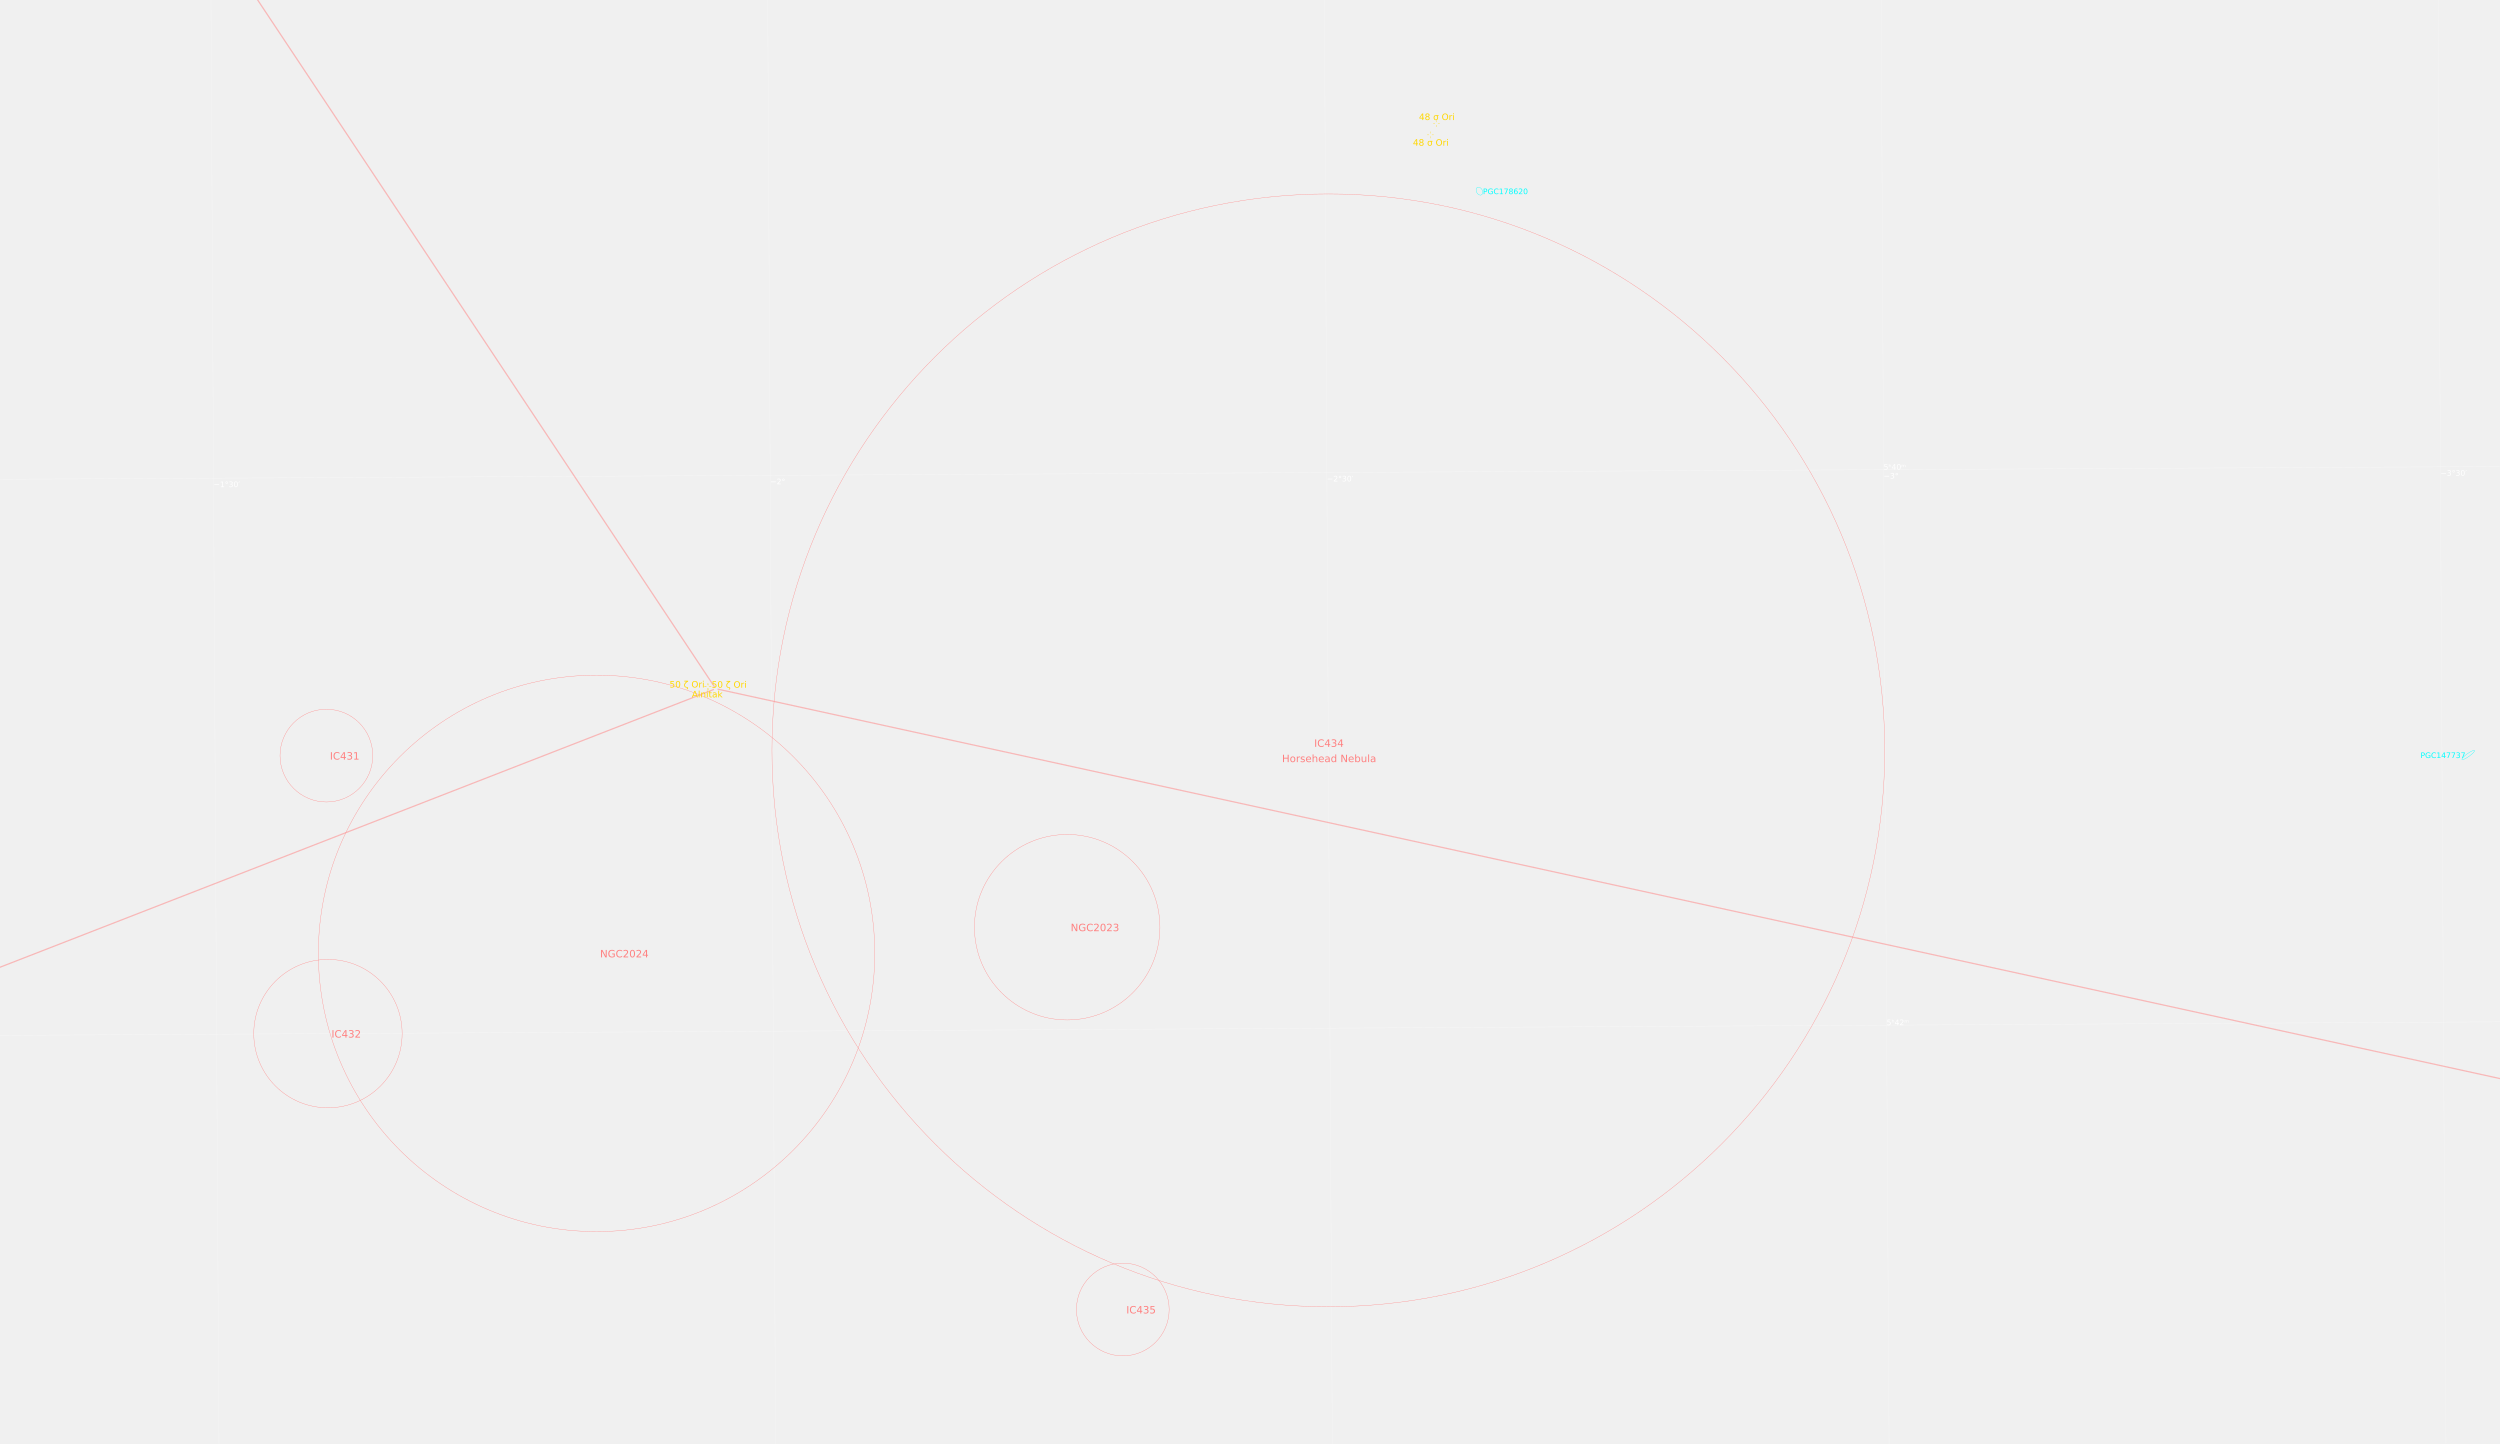
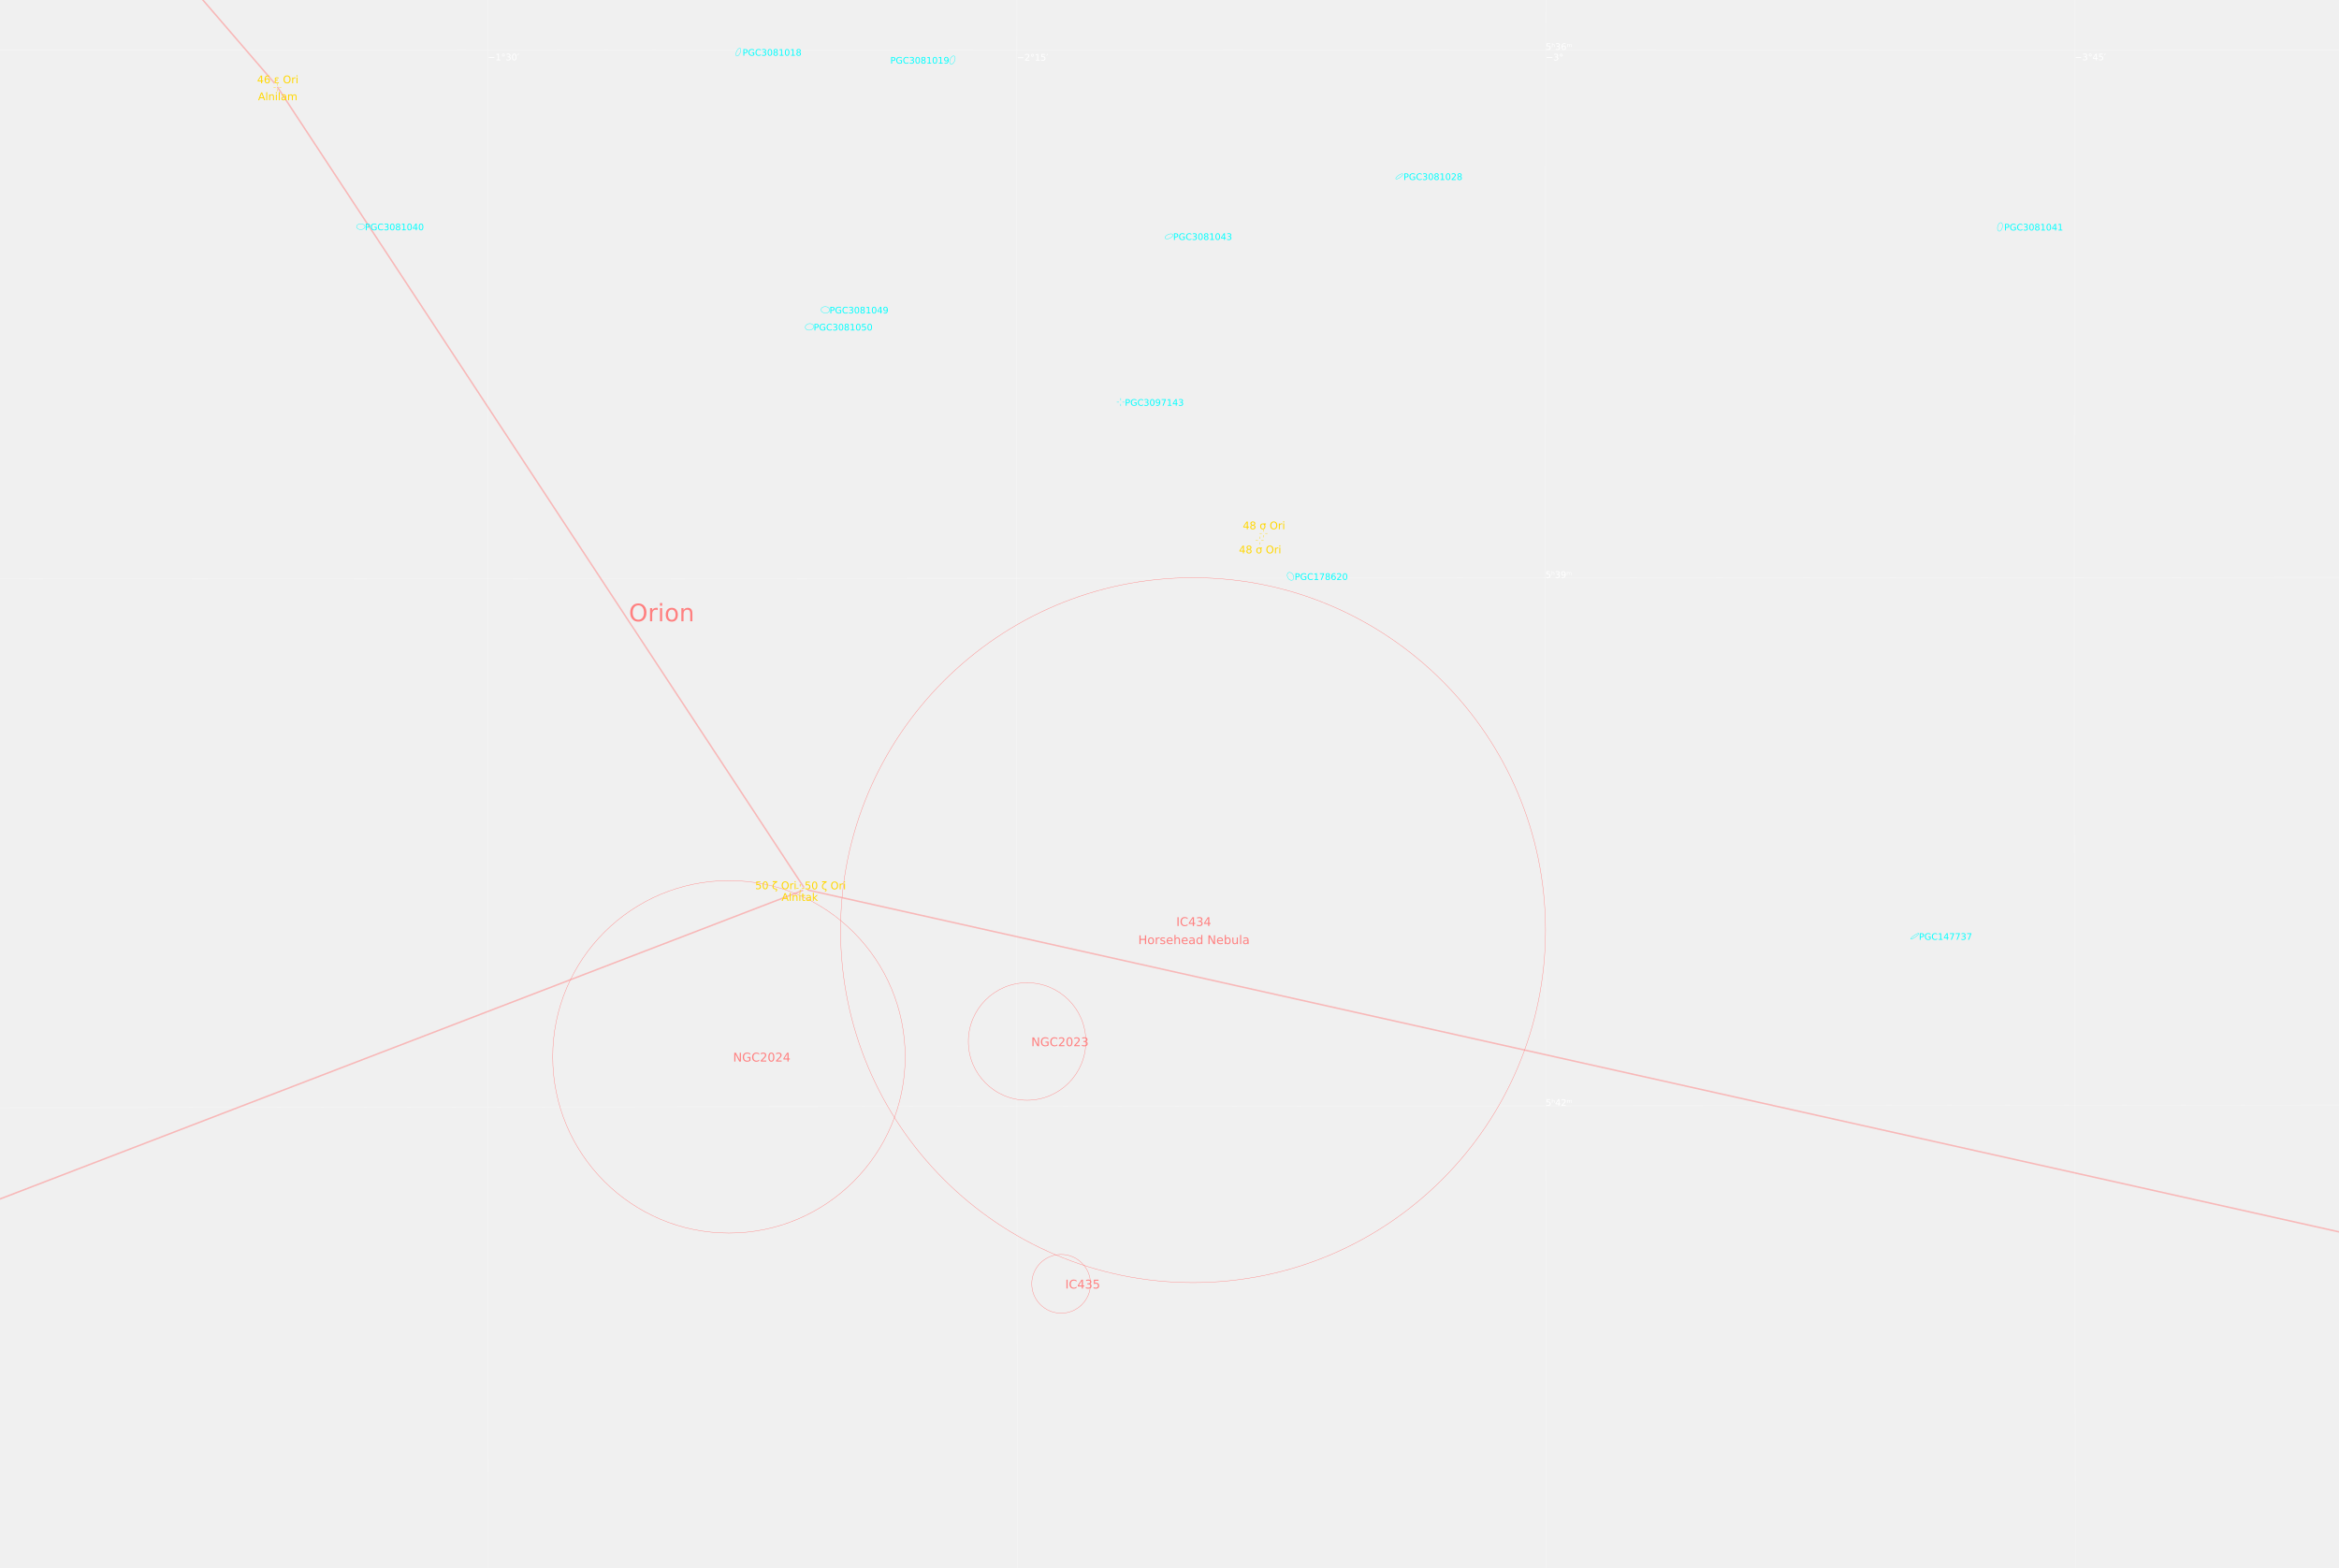
- <svg xmlns="http://www.w3.org/2000/svg" viewBox="0 0 7846 4529" version="1.2" baseProfile="tiny">
+ <svg xmlns="http://www.w3.org/2000/svg" viewBox="0 0 6212 4164" version="1.2" baseProfile="tiny">
  <defs>
</defs>
  <g fill="none" stroke="black" stroke-width="1" fill-rule="evenodd" stroke-linecap="square" stroke-linejoin="bevel">
    <g fill="none" stroke="#000000" stroke-opacity="1" stroke-width="1" stroke-linecap="square" stroke-linejoin="bevel" transform="matrix(1,0,0,1,0,0)" font-family="SF Pro Text" font-size="12" font-weight="400" font-style="normal">
</g>
    <g fill="none" stroke="#ffffff" stroke-opacity="0.502" stroke-width="1" stroke-linecap="square" stroke-linejoin="miter" stroke-miterlimit="2" transform="matrix(1,0,0,1,0,0)" font-family="SF Pro Text" font-size="12" font-weight="400" font-style="normal">
-       <polyline fill="none" vector-effect="none" points="9398.9,-286.161 9402.09,400.531 9405.45,1087.17 9408.97,1773.76 9412.65,2460.33 9416.5,3146.89 9420.52,3833.45 9424.7,4520.04 " />
-       <polyline fill="none" vector-effect="none" points="7650.41,-277.827 7653.68,409.091 7657.1,1095.95 7660.66,1782.77 7664.37,2469.57 7668.22,3156.35 7672.21,3843.15 7676.35,4529.96 " />
-       <polyline fill="none" vector-effect="none" points="5902.62,-269.497 5905.98,417.648 5909.46,1104.73 5913.06,1791.78 5916.79,2478.8 5920.64,3165.81 5924.62,3852.83 5928.72,4539.88 " />
-       <polyline fill="none" vector-effect="none" points="4155.28,-261.168 4158.72,426.202 4162.27,1113.52 4165.91,1800.79 4169.66,2488.03 4173.52,3175.27 4177.47,3862.52 4181.53,4549.79 " />
-       <polyline fill="none" vector-effect="none" points="2408.12,-252.841 2411.65,434.756 2415.25,1122.29 2418.94,1809.79 2422.71,2497.27 2426.57,3184.73 2430.5,3872.21 2434.52,4559.7 " />
-       <polyline fill="none" vector-effect="none" points="660.879,-244.513 664.486,443.31 668.156,1131.08 671.887,1818.8 675.68,2506.5 679.535,3194.19 683.452,3881.89 687.431,4569.61 " />
-       <polyline fill="none" vector-effect="none" points="9398.9,-286.161 8725.22,-282.95 8051.67,-279.74 7378.23,-276.53 6704.89,-273.32 6031.64,-270.112 5358.46,-266.903 4685.33,-263.695 4012.24,-260.486 3339.17,-257.278 2666.11,-254.07 1993.04,-250.862 1319.95,-247.654 646.825,-244.446 -26.354,-241.237 " />
-       <polyline fill="none" vector-effect="none" points="9407.32,1456.22 8733.7,1459.65 8060.22,1463.08 7386.85,1466.51 6713.58,1469.94 6040.39,1473.37 5367.27,1476.8 4694.21,1480.23 4021.18,1483.66 3348.18,1487.09 2675.18,1490.52 2002.18,1493.95 1329.16,1497.38 656.101,1500.81 -17.011,1504.24 " />
-       <polyline fill="none" vector-effect="none" points="9416.8,3198.39 8743.2,3202.04 8069.73,3205.7 7396.37,3209.35 6723.11,3213 6049.94,3216.65 5376.84,3220.3 4703.79,3223.95 4030.78,3227.6 3357.79,3231.25 2684.81,3234.9 2011.83,3238.55 1338.82,3242.2 665.775,3245.86 -7.323,3249.51 " />
+       <polyline fill="none" vector-effect="none" points="6918.43,-1269.48 6917.66,-907.202 6916.99,-544.991 6916.39,-182.835 6915.87,179.275 6915.4,541.348 6915.03,903.395 6914.76,1265.43 6914.62,1627.45 6914.63,1989.49 6914.82,2351.54 6915.19,2713.63 6915.72,3075.75 6916.34,3437.9 6917.01,3800.08 6917.72,4162.3 " />
+       <polyline fill="none" vector-effect="none" points="5512.12,-1270.15 5511.46,-907.679 5510.87,-545.276 5510.34,-182.933 5509.89,179.371 5509.54,541.644 5509.26,903.885 5509.06,1266.1 5508.96,1628.31 5509,1990.52 5509.2,2352.74 5509.58,2715 5510.1,3077.3 5510.72,3439.64 5511.39,3802.02 5512.05,4164.45 " />
+       <polyline fill="none" vector-effect="none" points="4106.72,-1270.67 4106.23,-907.946 4105.8,-545.304 4105.43,-182.734 4105.1,179.772 4104.83,542.222 4104.63,904.625 4104.5,1266.99 4104.46,1629.33 4104.5,1991.66 4104.64,2353.99 4104.87,2716.34 4105.18,3078.73 4105.55,3441.18 4105.99,3803.7 4106.51,4166.28 " />
+       <polyline fill="none" vector-effect="none" points="2701.56,-1271.28 2701.26,-908.279 2701.02,-545.362 2700.82,-182.541 2700.62,180.188 2700.43,542.829 2700.28,905.388 2700.19,1267.89 2700.18,1630.36 2700.23,1992.81 2700.37,2355.25 2700.58,2717.7 2700.85,3080.19 2701.19,3442.72 2701.57,3805.33 2701.99,4168.06 " />
+       <polyline fill="none" vector-effect="none" points="1295.93,-1272.5 1295.77,-909.363 1295.66,-546.325 1295.61,-183.38 1295.54,179.609 1295.46,542.634 1295.42,905.544 1295.43,1268.36 1295.47,1631.13 1295.56,1993.89 1295.7,2356.64 1295.88,2719.4 1296.11,3082.19 1296.38,3445.04 1296.67,3807.98 1296.98,4171.03 " />
+       <polyline fill="none" vector-effect="none" points="6918.43,-1269.48 6554.01,-1269.67 6189.67,-1269.85 5825.39,-1270.02 5461.18,-1270.17 5097.03,-1270.32 4732.94,-1270.45 4368.9,-1270.57 4004.89,-1270.7 3640.88,-1270.84 3276.88,-1270.99 2912.84,-1271.16 2548.78,-1271.37 2184.68,-1271.64 1820.54,-1271.97 1456.36,-1272.33 1092.14,-1272.7 727.845,-1273.04 363.492,-1273.35 -0.918,-1273.64 " />
+       <polyline fill="none" vector-effect="none" points="6915.93,132.073 6551.64,132.077 6187.4,132.087 5823.15,132.1 5459.02,132.152 5095.01,132.233 4731.08,132.331 4367.2,132.438 4003.36,132.55 3639.53,132.662 3275.7,132.767 2911.85,132.86 2547.93,132.938 2183.85,133.028 1819.78,132.874 1455.91,132.403 1091.82,132.203 727.586,132.129 363.288,132.049 -0.995,131.968 " />
+       <polyline fill="none" vector-effect="none" points="6914.64,1533.06 6550.34,1533.25 6186.14,1533.45 5822.06,1533.67 5458.07,1533.91 5094.16,1534.15 4730.3,1534.41 4366.48,1534.67 4002.69,1534.94 3638.91,1535.2 3275.13,1535.47 2911.33,1535.72 2547.5,1535.95 2183.64,1536.16 1819.74,1536.34 1455.79,1536.49 1091.79,1536.63 727.71,1536.78 363.559,1536.91 -0.669,1537.05 " />
+       <polyline fill="none" vector-effect="none" points="6915.5,2934.12 6551.23,2934.5 6187.07,2934.89 5822.99,2935.27 5458.97,2935.66 5094.98,2936.04 4731.03,2936.41 4367.12,2936.76 4003.26,2937.1 3639.45,2937.43 3275.65,2937.78 2911.87,2938.18 2548.07,2938.61 2184.24,2939.08 1820.34,2939.58 1456.37,2940.08 1092.33,2940.59 728.219,2941.11 364.048,2941.62 -0.188,2942.13 " />
    </g>
    <g fill="none" stroke="#ff8080" stroke-opacity="0.502" stroke-width="4" stroke-linecap="square" stroke-linejoin="miter" stroke-miterlimit="2" transform="matrix(1,0,0,1,0,0)" font-family="DejaVu Sans" font-size="24" font-weight="400" font-style="normal">
-       <polyline fill="none" vector-effect="none" points="29396.9,8094.01 2253.98,2163.15 " />
-       <polyline fill="none" vector-effect="none" points="2238.71,2164.35 -30703.3,14983.7 " />
-       <polyline fill="none" vector-effect="none" points="2241.73,2154.79 -391.36,-1804.3 " />
+       <polyline fill="none" vector-effect="none" points="16662.9,5605.1 2146.4,2364.08 " />
+       <polyline fill="none" vector-effect="none" points="2131.13,2365.2 -15586.4,9175.91 " />
+       <polyline fill="none" vector-effect="none" points="2134.2,2355.65 737.613,232.475 " />
+       <polyline fill="none" vector-effect="none" points="727.998,219.728 -949.596,-1729.42 " />
    </g>
    <g fill="none" stroke="#ff8080" stroke-opacity="1" stroke-width="1" stroke-linecap="square" stroke-linejoin="miter" stroke-miterlimit="2" transform="matrix(1,0,0,1,0,0)" font-family="DejaVu Sans" font-size="64" font-weight="400" font-style="normal">
-       <ellipse cx="4168.93" cy="2354.89" rx="1746.24" ry="1746.24" />
-       <circle cx="3523.77" cy="4109.71" r="145.52" />
-       <circle cx="3349.21" cy="2909.96" r="291.04" />
-       <ellipse cx="1872.26" cy="2992.15" rx="873.121" ry="873.121" />
-       <ellipse cx="1029.25" cy="3243.88" rx="232.832" ry="232.832" />
-       <ellipse cx="1024.37" cy="2371.43" rx="145.52" ry="145.52" />
+       <ellipse cx="3168.52" cy="2470.43" rx="936.109" ry="936.109" />
+       <circle cx="2818.17" cy="3409.76" r="78.009" />
+       <circle cx="2727.78" cy="2766.12" r="156.018" />
+       <ellipse cx="1935.97" cy="2806.89" rx="468.055" ry="468.055" />
    </g>
    <g fill="none" stroke="#00ffff" stroke-opacity="1" stroke-width="1" stroke-linecap="square" stroke-linejoin="miter" stroke-miterlimit="2" transform="matrix(1,0,0,1,0,0)" font-family="DejaVu Sans" font-size="64" font-weight="400" font-style="normal">
</g>
-     <g fill="none" stroke="#00ffff" stroke-opacity="1" stroke-width="1" stroke-linecap="square" stroke-linejoin="miter" stroke-miterlimit="2" transform="matrix(-0.81612,0.577882,-0.577882,-0.81612,7746.36,2369.48)" font-family="DejaVu Sans" font-size="64" font-weight="400" font-style="normal">
-       <ellipse cx="0" cy="0" rx="24.208" ry="4.83" />
+     <g fill="none" stroke="#00ffff" stroke-opacity="1" stroke-width="1" stroke-linecap="square" stroke-linejoin="miter" stroke-miterlimit="2" transform="matrix(-0.241745,0.97034,-0.97034,-0.241745,5311.72,602.617)" font-family="DejaVu Sans" font-size="64" font-weight="400" font-style="normal">
+       <ellipse cx="0" cy="0" rx="11.556" ry="6.351" />
    </g>
    <g fill="none" stroke="#00ffff" stroke-opacity="1" stroke-width="1" stroke-linecap="square" stroke-linejoin="miter" stroke-miterlimit="2" transform="matrix(1,0,0,1,0,0)" font-family="DejaVu Sans" font-size="64" font-weight="400" font-style="normal">
</g>
-     <g fill="none" stroke="#00ffff" stroke-opacity="1" stroke-width="1" stroke-linecap="square" stroke-linejoin="miter" stroke-miterlimit="2" transform="matrix(0.473818,0.880623,-0.880623,0.473818,4642.99,599.823)" font-family="DejaVu Sans" font-size="64" font-weight="400" font-style="normal">
-       <ellipse cx="0" cy="0" rx="13.303" ry="9.418" />
+     <g fill="none" stroke="#00ffff" stroke-opacity="1" stroke-width="1" stroke-linecap="square" stroke-linejoin="miter" stroke-miterlimit="2" transform="matrix(-0.818595,0.574371,-0.574371,-0.818595,5085.29,2486.62)" font-family="DejaVu Sans" font-size="64" font-weight="400" font-style="normal">
+       <ellipse cx="0" cy="0" rx="12.977" ry="2.589" />
    </g>
    <g fill="none" stroke="#00ffff" stroke-opacity="1" stroke-width="1" stroke-linecap="square" stroke-linejoin="miter" stroke-miterlimit="2" transform="matrix(1,0,0,1,0,0)" font-family="DejaVu Sans" font-size="64" font-weight="400" font-style="normal">
</g>
+     <g fill="none" stroke="#00ffff" stroke-opacity="1" stroke-width="1" stroke-linecap="square" stroke-linejoin="miter" stroke-miterlimit="2" transform="matrix(-0.81908,0.573679,-0.573679,-0.81908,3716.35,468.53)" font-family="DejaVu Sans" font-size="64" font-weight="400" font-style="normal">
+       <ellipse cx="0" cy="0" rx="11.168" ry="3.451" />
+     </g>
+     <g fill="none" stroke="#00ffff" stroke-opacity="1" stroke-width="1" stroke-linecap="square" stroke-linejoin="miter" stroke-miterlimit="2" transform="matrix(1,0,0,1,0,0)" font-family="DejaVu Sans" font-size="64" font-weight="400" font-style="normal">
+ </g>
+     <g fill="none" stroke="#00ffff" stroke-opacity="1" stroke-width="1" stroke-linecap="square" stroke-linejoin="miter" stroke-miterlimit="2" transform="matrix(0.469975,0.88268,-0.88268,0.469975,3427.31,1530.68)" font-family="DejaVu Sans" font-size="64" font-weight="400" font-style="normal">
+       <ellipse cx="0" cy="0" rx="11.2" ry="7.929" />
+     </g>
+     <g fill="none" stroke="#00ffff" stroke-opacity="1" stroke-width="1" stroke-linecap="square" stroke-linejoin="miter" stroke-miterlimit="2" transform="matrix(1,0,0,1,0,0)" font-family="DejaVu Sans" font-size="64" font-weight="400" font-style="normal">
+ </g>
+     <g fill="none" stroke="#00ffff" stroke-opacity="1" stroke-width="1" stroke-linecap="square" stroke-linejoin="miter" stroke-miterlimit="2" transform="matrix(-0.913467,0.406912,-0.406912,-0.913467,3104.58,627.783)" font-family="DejaVu Sans" font-size="64" font-weight="400" font-style="normal">
+       <ellipse cx="0" cy="0" rx="11.176" ry="5.474" />
+     </g>
+     <g fill="none" stroke="#00ffff" stroke-opacity="1" stroke-width="1" stroke-linecap="square" stroke-linejoin="miter" stroke-miterlimit="2" transform="matrix(1,0,0,1,0,0)" font-family="DejaVu Sans" font-size="64" font-weight="400" font-style="normal">
+ </g>
+     <g fill="none" stroke="#00ffff" stroke-opacity="1" stroke-width="1" stroke-linecap="square" stroke-linejoin="miter" stroke-miterlimit="2" transform="matrix(-0.37461,0.927183,-0.927183,-0.37461,2529.45,159.455)" font-family="DejaVu Sans" font-size="64" font-weight="400" font-style="normal">
+       <ellipse cx="0" cy="0" rx="11.622" ry="6.387" />
+     </g>
+     <g fill="none" stroke="#00ffff" stroke-opacity="1" stroke-width="1" stroke-linecap="square" stroke-linejoin="miter" stroke-miterlimit="2" transform="matrix(1,0,0,1,0,0)" font-family="DejaVu Sans" font-size="64" font-weight="400" font-style="normal">
+ </g>
+     <g fill="none" stroke="#00ffff" stroke-opacity="1" stroke-width="1" stroke-linecap="square" stroke-linejoin="miter" stroke-miterlimit="2" transform="matrix(0.998644,0.0520625,-0.0520625,0.998644,2191.99,822.97)" font-family="DejaVu Sans" font-size="64" font-weight="400" font-style="normal">
+       <ellipse cx="0" cy="0" rx="11.392" ry="8.642" />
+     </g>
+     <g fill="none" stroke="#00ffff" stroke-opacity="1" stroke-width="1" stroke-linecap="square" stroke-linejoin="miter" stroke-miterlimit="2" transform="matrix(1,0,0,1,0,0)" font-family="DejaVu Sans" font-size="64" font-weight="400" font-style="normal">
+ </g>
+     <g fill="none" stroke="#00ffff" stroke-opacity="1" stroke-width="1" stroke-linecap="square" stroke-linejoin="miter" stroke-miterlimit="2" transform="matrix(-0.981571,0.191096,-0.191096,-0.981571,2149.84,868.188)" font-family="DejaVu Sans" font-size="64" font-weight="400" font-style="normal">
+       <ellipse cx="0" cy="0" rx="11.187" ry="8.684" />
+     </g>
+     <g fill="none" stroke="#00ffff" stroke-opacity="1" stroke-width="1" stroke-linecap="square" stroke-linejoin="miter" stroke-miterlimit="2" transform="matrix(1,0,0,1,0,0)" font-family="DejaVu Sans" font-size="64" font-weight="400" font-style="normal">
+ </g>
+     <g fill="none" stroke="#00ffff" stroke-opacity="1" stroke-width="1" stroke-linecap="square" stroke-linejoin="miter" stroke-miterlimit="2" transform="matrix(-0.406748,0.913541,-0.913541,-0.406748,1961.01,138.47)" font-family="DejaVu Sans" font-size="64" font-weight="400" font-style="normal">
+       <ellipse cx="0" cy="0" rx="11.176" ry="5.108" />
+     </g>
+     <g fill="none" stroke="#00ffff" stroke-opacity="1" stroke-width="1" stroke-linecap="square" stroke-linejoin="miter" stroke-miterlimit="2" transform="matrix(1,0,0,1,0,0)" font-family="DejaVu Sans" font-size="64" font-weight="400" font-style="normal">
+ </g>
+     <g fill="none" stroke="#00ffff" stroke-opacity="1" stroke-width="1" stroke-linecap="square" stroke-linejoin="miter" stroke-miterlimit="2" transform="matrix(1,-0.000181442,0.000181442,1,958.15,602.04)" font-family="DejaVu Sans" font-size="64" font-weight="400" font-style="normal">
+       <ellipse cx="0" cy="0" rx="11.169" ry="7.727" />
+     </g>
+     <g fill="none" stroke="#00ffff" stroke-opacity="1" stroke-width="1" stroke-linecap="square" stroke-linejoin="miter" stroke-miterlimit="2" transform="matrix(1,0,0,1,0,0)" font-family="DejaVu Sans" font-size="64" font-weight="400" font-style="normal">
+ </g>
+     <g fill="none" stroke="#ff8080" stroke-opacity="1" stroke-width="1" stroke-linecap="square" stroke-linejoin="miter" stroke-miterlimit="2" transform="matrix(1,0,0,1,0,0)" font-family="DejaVu Sans" font-size="64" font-weight="400" font-style="normal">
+       <text fill="#ff8080" fill-opacity="1" stroke="none" xml:space="preserve" x="1670.13" y="1650.15" font-family="DejaVu Sans" font-size="64" font-weight="400" font-style="normal">Orion</text>
+     </g>
    <g fill="none" stroke="#ffd700" stroke-opacity="1" stroke-width="1" stroke-linecap="square" stroke-linejoin="miter" stroke-miterlimit="2" transform="matrix(1,0,0,1,0,0)" font-family="DejaVu Sans" font-size="64" font-weight="400" font-style="normal">
-       <polyline fill="none" vector-effect="none" points="4498.24,387.79 4503.24,387.79 " />
-       <polyline fill="none" vector-effect="none" points="4518.24,387.79 4513.24,387.79 " />
-       <polyline fill="none" vector-effect="none" points="4508.24,397.79 4508.24,392.79 " />
-       <polyline fill="none" vector-effect="none" points="4508.24,377.79 4508.24,382.79 " />
-       <polyline fill="none" vector-effect="none" points="4479.24,423.344 4484.24,423.344 " />
-       <polyline fill="none" vector-effect="none" points="4499.24,423.344 4494.24,423.344 " />
-       <polyline fill="none" vector-effect="none" points="4489.24,433.344 4489.24,428.344 " />
-       <polyline fill="none" vector-effect="none" points="4489.24,413.344 4489.24,418.344 " />
-       <polyline fill="none" vector-effect="none" points="2212.43,2155.36 2217.43,2155.36 " />
-       <polyline fill="none" vector-effect="none" points="2232.43,2155.36 2227.43,2155.36 " />
-       <polyline fill="none" vector-effect="none" points="2222.43,2165.36 2222.43,2160.36 " />
-       <polyline fill="none" vector-effect="none" points="2222.43,2145.36 2222.43,2150.36 " />
-       <polyline fill="none" vector-effect="none" points="2210.17,2154.73 2215.17,2154.73 " />
-       <polyline fill="none" vector-effect="none" points="2230.17,2154.73 2225.17,2154.73 " />
-       <polyline fill="none" vector-effect="none" points="2220.17,2164.73 2220.17,2159.73 " />
-       <polyline fill="none" vector-effect="none" points="2220.17,2144.73 2220.17,2149.73 " />
+       <polyline fill="none" vector-effect="none" points="3345.69,1416.72 3350.69,1416.72 " />
+       <polyline fill="none" vector-effect="none" points="3365.69,1416.72 3360.69,1416.72 " />
+       <polyline fill="none" vector-effect="none" points="3355.69,1426.72 3355.69,1421.72 " />
+       <polyline fill="none" vector-effect="none" points="3355.69,1406.72 3355.69,1411.72 " />
+       <polyline fill="none" vector-effect="none" points="3335.41,1435.74 3340.41,1435.74 " />
+       <polyline fill="none" vector-effect="none" points="3355.41,1435.74 3350.41,1435.74 " />
+       <polyline fill="none" vector-effect="none" points="3345.41,1445.74 3345.41,1440.74 " />
+       <polyline fill="none" vector-effect="none" points="3345.41,1425.74 3345.41,1430.74 " />
+       <polyline fill="none" vector-effect="none" points="2115.9,2359.02 2120.9,2359.02 " />
+       <polyline fill="none" vector-effect="none" points="2135.9,2359.02 2130.9,2359.02 " />
+       <polyline fill="none" vector-effect="none" points="2125.9,2369.02 2125.9,2364.02 " />
+       <polyline fill="none" vector-effect="none" points="2125.9,2349.02 2125.9,2354.02 " />
+       <polyline fill="none" vector-effect="none" points="2114.68,2358.67 2119.68,2358.67 " />
+       <polyline fill="none" vector-effect="none" points="2134.68,2358.67 2129.68,2358.67 " />
+       <polyline fill="none" vector-effect="none" points="2124.68,2368.67 2124.68,2363.67 " />
+       <polyline fill="none" vector-effect="none" points="2124.68,2348.67 2124.68,2353.67 " />
+       <polyline fill="none" vector-effect="none" points="726.814,232.151 731.814,232.151 " />
+       <polyline fill="none" vector-effect="none" points="746.814,232.151 741.814,232.151 " />
+       <polyline fill="none" vector-effect="none" points="736.814,242.151 736.814,237.151 " />
+       <polyline fill="none" vector-effect="none" points="736.814,222.151 736.814,227.151 " />
    </g>
    <g fill="none" stroke="#ffd700" stroke-opacity="1" stroke-width="1" stroke-linecap="square" stroke-linejoin="miter" stroke-miterlimit="2" transform="matrix(1,0,0,1,0,0)" font-family="DejaVu Sans" font-size="28" font-weight="400" font-style="normal">
-       <text fill="#ffd700" fill-opacity="1" stroke="none" xml:space="preserve" x="2233.42" y="2158.36" font-family="DejaVu Sans" font-size="28" font-weight="400" font-style="normal">50 ζ </text>
-       <text fill="#ffd700" fill-opacity="1" stroke="none" xml:space="preserve" x="2302.05" y="2158.36" font-family="DejaVu Sans" font-size="28" font-weight="400" font-style="normal">Ori</text>
-       <text fill="#ffd700" fill-opacity="1" stroke="none" xml:space="preserve" x="2171.16" y="2188.73" font-family="DejaVu Sans" font-size="28" font-weight="400" font-style="normal">Alnitak</text>
-       <text fill="#ffd700" fill-opacity="1" stroke="none" xml:space="preserve" x="4453.23" y="376.79" font-family="DejaVu Sans" font-size="28" font-weight="400" font-style="normal">48 σ </text>
-       <text fill="#ffd700" fill-opacity="1" stroke="none" xml:space="preserve" x="4524.38" y="376.79" font-family="DejaVu Sans" font-size="28" font-weight="400" font-style="normal">Ori</text>
-       <text fill="#ffd700" fill-opacity="1" stroke="none" xml:space="preserve" x="4434.23" y="457.344" font-family="DejaVu Sans" font-size="28" font-weight="400" font-style="normal">48 σ </text>
-       <text fill="#ffd700" fill-opacity="1" stroke="none" xml:space="preserve" x="4505.38" y="457.344" font-family="DejaVu Sans" font-size="28" font-weight="400" font-style="normal">Ori</text>
-       <text fill="#ffd700" fill-opacity="1" stroke="none" xml:space="preserve" x="2101.16" y="2157.73" font-family="DejaVu Sans" font-size="28" font-weight="400" font-style="normal">50 ζ </text>
-       <text fill="#ffd700" fill-opacity="1" stroke="none" xml:space="preserve" x="2169.78" y="2157.73" font-family="DejaVu Sans" font-size="28" font-weight="400" font-style="normal">Ori</text>
+       <text fill="#ffd700" fill-opacity="1" stroke="none" xml:space="preserve" x="2136.89" y="2362.02" font-family="DejaVu Sans" font-size="28" font-weight="400" font-style="normal">50 ζ </text>
+       <text fill="#ffd700" fill-opacity="1" stroke="none" xml:space="preserve" x="2205.52" y="2362.02" font-family="DejaVu Sans" font-size="28" font-weight="400" font-style="normal">Ori</text>
+       <text fill="#ffd700" fill-opacity="1" stroke="none" xml:space="preserve" x="2075.67" y="2392.67" font-family="DejaVu Sans" font-size="28" font-weight="400" font-style="normal">Alnitak</text>
+       <text fill="#ffd700" fill-opacity="1" stroke="none" xml:space="preserve" x="3300.69" y="1405.72" font-family="DejaVu Sans" font-size="28" font-weight="400" font-style="normal">48 σ </text>
+       <text fill="#ffd700" fill-opacity="1" stroke="none" xml:space="preserve" x="3371.83" y="1405.72" font-family="DejaVu Sans" font-size="28" font-weight="400" font-style="normal">Ori</text>
+       <text fill="#ffd700" fill-opacity="1" stroke="none" xml:space="preserve" x="3290.41" y="1469.74" font-family="DejaVu Sans" font-size="28" font-weight="400" font-style="normal">48 σ </text>
+       <text fill="#ffd700" fill-opacity="1" stroke="none" xml:space="preserve" x="3361.55" y="1469.74" font-family="DejaVu Sans" font-size="28" font-weight="400" font-style="normal">Ori</text>
+       <text fill="#ffd700" fill-opacity="1" stroke="none" xml:space="preserve" x="2005.67" y="2361.67" font-family="DejaVu Sans" font-size="28" font-weight="400" font-style="normal">50 ζ </text>
+       <text fill="#ffd700" fill-opacity="1" stroke="none" xml:space="preserve" x="2074.3" y="2361.67" font-family="DejaVu Sans" font-size="28" font-weight="400" font-style="normal">Ori</text>
+       <text fill="#ffd700" fill-opacity="1" stroke="none" xml:space="preserve" x="682.813" y="221.151" font-family="DejaVu Sans" font-size="28" font-weight="400" font-style="normal">46 ε </text>
+       <text fill="#ffd700" fill-opacity="1" stroke="none" xml:space="preserve" x="751.344" y="221.151" font-family="DejaVu Sans" font-size="28" font-weight="400" font-style="normal">Ori</text>
+       <text fill="#ffd700" fill-opacity="1" stroke="none" xml:space="preserve" x="685.313" y="266.151" font-family="DejaVu Sans" font-size="28" font-weight="400" font-style="normal">Alnilam</text>
    </g>
    <g fill="none" stroke="#ff8080" stroke-opacity="1" stroke-width="1" stroke-linecap="square" stroke-linejoin="miter" stroke-miterlimit="2" transform="matrix(1,0,0,1,0,0)" font-family="DejaVu Sans" font-size="32" font-weight="400" font-style="normal">
-       <text fill="#ff8080" fill-opacity="1" stroke="none" xml:space="preserve" x="4124.42" y="2343.89" font-family="DejaVu Sans" font-size="32" font-weight="400" font-style="normal">IC434</text>
-       <text fill="#ff8080" fill-opacity="1" stroke="none" xml:space="preserve" x="4023.42" y="2391.89" font-family="DejaVu Sans" font-size="32" font-weight="400" font-style="normal">Horsehead Nebula</text>
-       <text fill="#ff8080" fill-opacity="1" stroke="none" xml:space="preserve" x="3534.77" y="4122.21" font-family="DejaVu Sans" font-size="32" font-weight="400" font-style="normal">IC435</text>
-       <text fill="#ff8080" fill-opacity="1" stroke="none" xml:space="preserve" x="3360.2" y="2922.46" font-family="DejaVu Sans" font-size="32" font-weight="400" font-style="normal">NGC2023</text>
-       <text fill="#ff8080" fill-opacity="1" stroke="none" xml:space="preserve" x="1883.25" y="3004.65" font-family="DejaVu Sans" font-size="32" font-weight="400" font-style="normal">NGC2024</text>
-       <text fill="#ff8080" fill-opacity="1" stroke="none" xml:space="preserve" x="1040.25" y="3256.38" font-family="DejaVu Sans" font-size="32" font-weight="400" font-style="normal">IC432</text>
-       <text fill="#ff8080" fill-opacity="1" stroke="none" xml:space="preserve" x="1035.36" y="2383.93" font-family="DejaVu Sans" font-size="32" font-weight="400" font-style="normal">IC431</text>
+       <text fill="#ff8080" fill-opacity="1" stroke="none" xml:space="preserve" x="3124.02" y="2459.43" font-family="DejaVu Sans" font-size="32" font-weight="400" font-style="normal">IC434</text>
+       <text fill="#ff8080" fill-opacity="1" stroke="none" xml:space="preserve" x="3023.02" y="2507.43" font-family="DejaVu Sans" font-size="32" font-weight="400" font-style="normal">Horsehead Nebula</text>
+       <text fill="#ff8080" fill-opacity="1" stroke="none" xml:space="preserve" x="2829.17" y="3422.26" font-family="DejaVu Sans" font-size="32" font-weight="400" font-style="normal">IC435</text>
+       <text fill="#ff8080" fill-opacity="1" stroke="none" xml:space="preserve" x="2738.77" y="2778.62" font-family="DejaVu Sans" font-size="32" font-weight="400" font-style="normal">NGC2023</text>
+       <text fill="#ff8080" fill-opacity="1" stroke="none" xml:space="preserve" x="1946.97" y="2819.39" font-family="DejaVu Sans" font-size="32" font-weight="400" font-style="normal">NGC2024</text>
+     </g>
+     <g fill="none" stroke="#00ffff" stroke-opacity="1" stroke-width="1" stroke-linecap="square" stroke-linejoin="miter" stroke-miterlimit="2" transform="matrix(1,0,0,1,0,0)" font-family="DejaVu Sans" font-size="32" font-weight="400" font-style="normal">
+       <polyline fill="none" vector-effect="none" points="2966.45,1068.16 2971.45,1068.16 " />
+       <polyline fill="none" vector-effect="none" points="2986.45,1068.16 2981.45,1068.16 " />
+       <polyline fill="none" vector-effect="none" points="2976.45,1078.16 2976.45,1073.16 " />
+       <polyline fill="none" vector-effect="none" points="2976.45,1058.16 2976.45,1063.16 " />
    </g>
    <g fill="none" stroke="#00ffff" stroke-opacity="1" stroke-width="1" stroke-linecap="square" stroke-linejoin="miter" stroke-miterlimit="2" transform="matrix(1,0,0,1,0,0)" font-family="DejaVu Sans" font-size="24" font-weight="400" font-style="normal">
-       <text fill="#00ffff" fill-opacity="1" stroke="none" xml:space="preserve" x="7596.34" y="2378.98" font-family="DejaVu Sans" font-size="24" font-weight="400" font-style="normal">PGC147737</text>
-       <text fill="#00ffff" fill-opacity="1" stroke="none" xml:space="preserve" x="4653.98" y="609.323" font-family="DejaVu Sans" font-size="24" font-weight="400" font-style="normal">PGC178620</text>
+       <text fill="#00ffff" fill-opacity="1" stroke="none" xml:space="preserve" x="5322.72" y="612.117" font-family="DejaVu Sans" font-size="24" font-weight="400" font-style="normal">PGC3081041</text>
+       <text fill="#00ffff" fill-opacity="1" stroke="none" xml:space="preserve" x="5096.28" y="2496.12" font-family="DejaVu Sans" font-size="24" font-weight="400" font-style="normal">PGC147737</text>
+       <text fill="#00ffff" fill-opacity="1" stroke="none" xml:space="preserve" x="3727.34" y="478.03" font-family="DejaVu Sans" font-size="24" font-weight="400" font-style="normal">PGC3081028</text>
+       <text fill="#00ffff" fill-opacity="1" stroke="none" xml:space="preserve" x="3438.3" y="1540.18" font-family="DejaVu Sans" font-size="24" font-weight="400" font-style="normal">PGC178620</text>
+       <text fill="#00ffff" fill-opacity="1" stroke="none" xml:space="preserve" x="3115.58" y="637.283" font-family="DejaVu Sans" font-size="24" font-weight="400" font-style="normal">PGC3081043</text>
+       <text fill="#00ffff" fill-opacity="1" stroke="none" xml:space="preserve" x="2987.44" y="1077.66" font-family="DejaVu Sans" font-size="24" font-weight="400" font-style="normal">PGC3097143</text>
+       <text fill="#00ffff" fill-opacity="1" stroke="none" xml:space="preserve" x="2364.44" y="168.955" font-family="DejaVu Sans" font-size="24" font-weight="400" font-style="normal">PGC3081019</text>
+       <text fill="#00ffff" fill-opacity="1" stroke="none" xml:space="preserve" x="2202.98" y="832.47" font-family="DejaVu Sans" font-size="24" font-weight="400" font-style="normal">PGC3081049</text>
+       <text fill="#00ffff" fill-opacity="1" stroke="none" xml:space="preserve" x="2160.83" y="877.688" font-family="DejaVu Sans" font-size="24" font-weight="400" font-style="normal">PGC3081050</text>
+       <text fill="#00ffff" fill-opacity="1" stroke="none" xml:space="preserve" x="1972" y="147.97" font-family="DejaVu Sans" font-size="24" font-weight="400" font-style="normal">PGC3081018</text>
+       <text fill="#00ffff" fill-opacity="1" stroke="none" xml:space="preserve" x="969.141" y="611.54" font-family="DejaVu Sans" font-size="24" font-weight="400" font-style="normal">PGC3081040</text>
    </g>
    <g fill="none" stroke="#ffffff" stroke-opacity="1" stroke-width="1" stroke-linecap="square" stroke-linejoin="miter" stroke-miterlimit="2" transform="matrix(1,0,0,1,0,0)" font-family="DejaVu Sans" font-size="24" font-weight="400" font-style="normal">
-       <text fill="#ffffff" fill-opacity="1" stroke="none" xml:space="preserve" x="7658.98" y="1493.13" font-family="DejaVu Sans" font-size="24" font-weight="400" font-style="normal">−3°30′</text>
-       <text fill="#ffffff" fill-opacity="1" stroke="none" xml:space="preserve" x="5911.38" y="1502.03" font-family="DejaVu Sans" font-size="24" font-weight="400" font-style="normal">−3°</text>
-       <text fill="#ffffff" fill-opacity="1" stroke="none" xml:space="preserve" x="4164.2" y="1510.93" font-family="DejaVu Sans" font-size="24" font-weight="400" font-style="normal">−2°30′</text>
-       <text fill="#ffffff" fill-opacity="1" stroke="none" xml:space="preserve" x="2417.22" y="1519.83" font-family="DejaVu Sans" font-size="24" font-weight="400" font-style="normal">−2°</text>
-       <text fill="#ffffff" fill-opacity="1" stroke="none" xml:space="preserve" x="670.141" y="1528.74" font-family="DejaVu Sans" font-size="24" font-weight="400" font-style="normal">−1°30′</text>
-       <text fill="#ffffff" fill-opacity="1" stroke="none" xml:space="preserve" x="5911.38" y="1474.03" font-family="DejaVu Sans" font-size="24" font-weight="400" font-style="normal">5ʰ40ᵐ</text>
-       <text fill="#ffffff" fill-opacity="1" stroke="none" xml:space="preserve" x="5920.92" y="3217.35" font-family="DejaVu Sans" font-size="24" font-weight="400" font-style="normal">5ʰ42ᵐ</text>
+       <text fill="#ffffff" fill-opacity="1" stroke="none" xml:space="preserve" x="5509.94" y="160.142" font-family="DejaVu Sans" font-size="24" font-weight="400" font-style="normal">−3°45′</text>
+       <text fill="#ffffff" fill-opacity="1" stroke="none" xml:space="preserve" x="4105.13" y="160.519" font-family="DejaVu Sans" font-size="24" font-weight="400" font-style="normal">−3°</text>
+       <text fill="#ffffff" fill-opacity="1" stroke="none" xml:space="preserve" x="2700.64" y="160.907" font-family="DejaVu Sans" font-size="24" font-weight="400" font-style="normal">−2°15′</text>
+       <text fill="#ffffff" fill-opacity="1" stroke="none" xml:space="preserve" x="1295.55" y="160.281" font-family="DejaVu Sans" font-size="24" font-weight="400" font-style="normal">−1°30′</text>
+       <text fill="#ffffff" fill-opacity="1" stroke="none" xml:space="preserve" x="4105.13" y="132.519" font-family="DejaVu Sans" font-size="24" font-weight="400" font-style="normal">5ʰ36ᵐ</text>
+       <text fill="#ffffff" fill-opacity="1" stroke="none" xml:space="preserve" x="4104.45" y="1534.86" font-family="DejaVu Sans" font-size="24" font-weight="400" font-style="normal">5ʰ39ᵐ</text>
+       <text fill="#ffffff" fill-opacity="1" stroke="none" xml:space="preserve" x="4105.05" y="2937" font-family="DejaVu Sans" font-size="24" font-weight="400" font-style="normal">5ʰ42ᵐ</text>
    </g>
  </g>
</svg>
